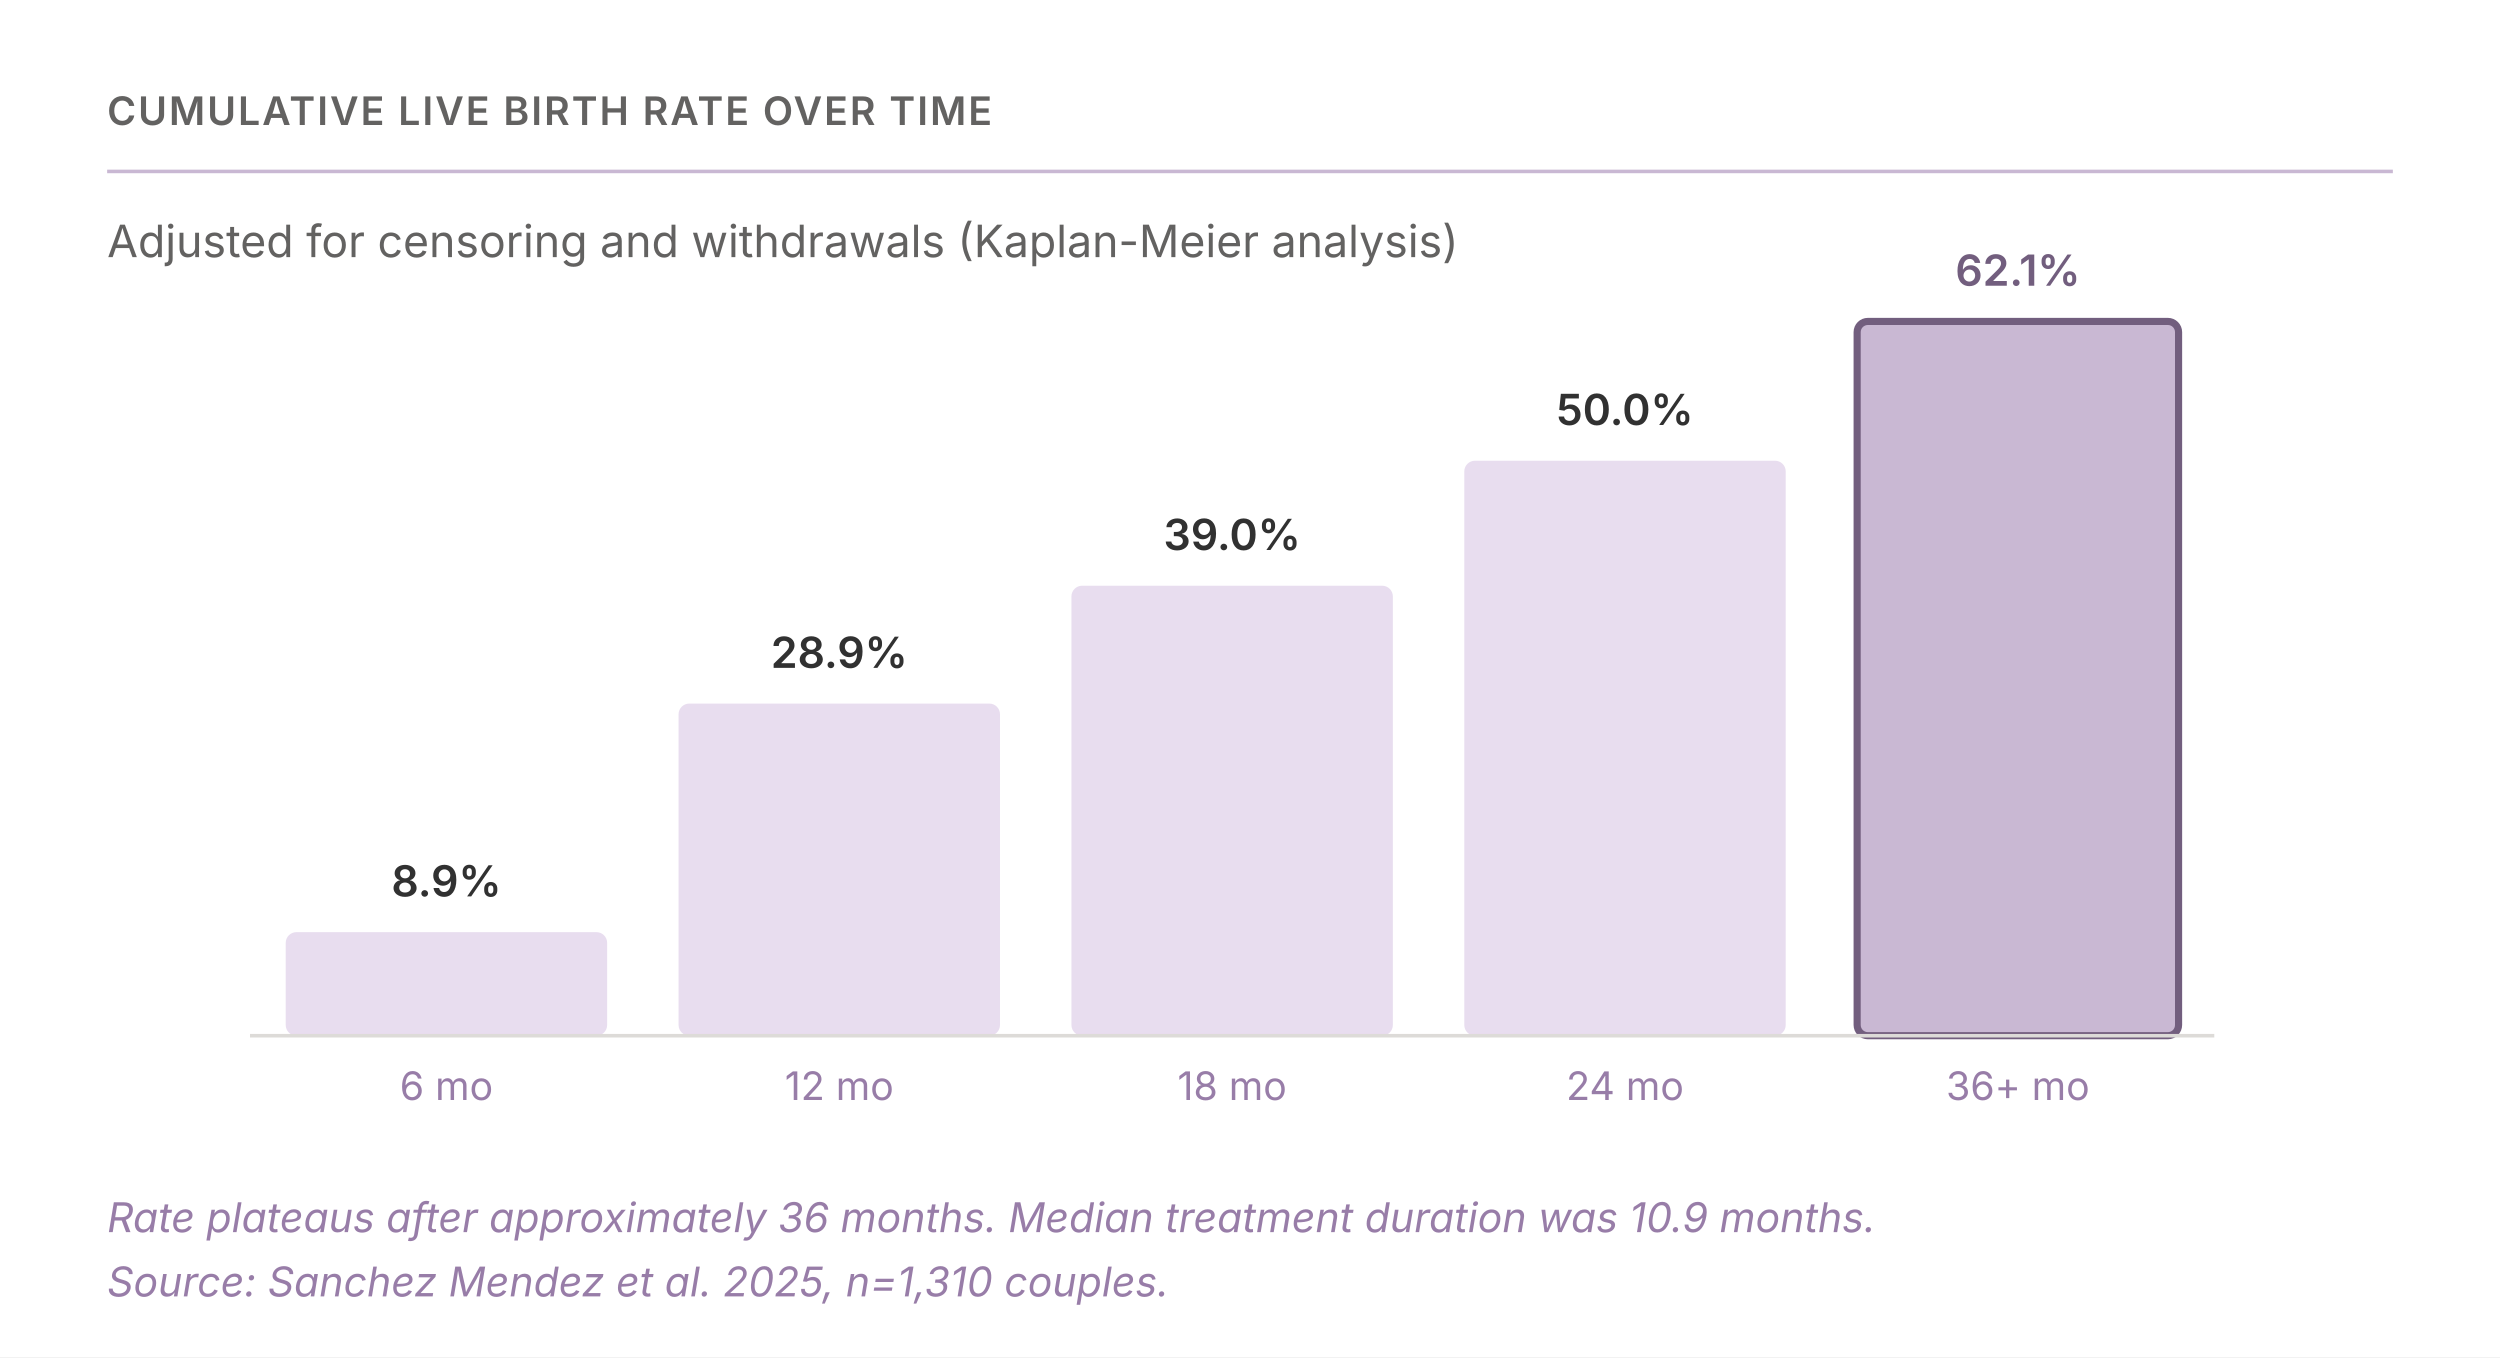
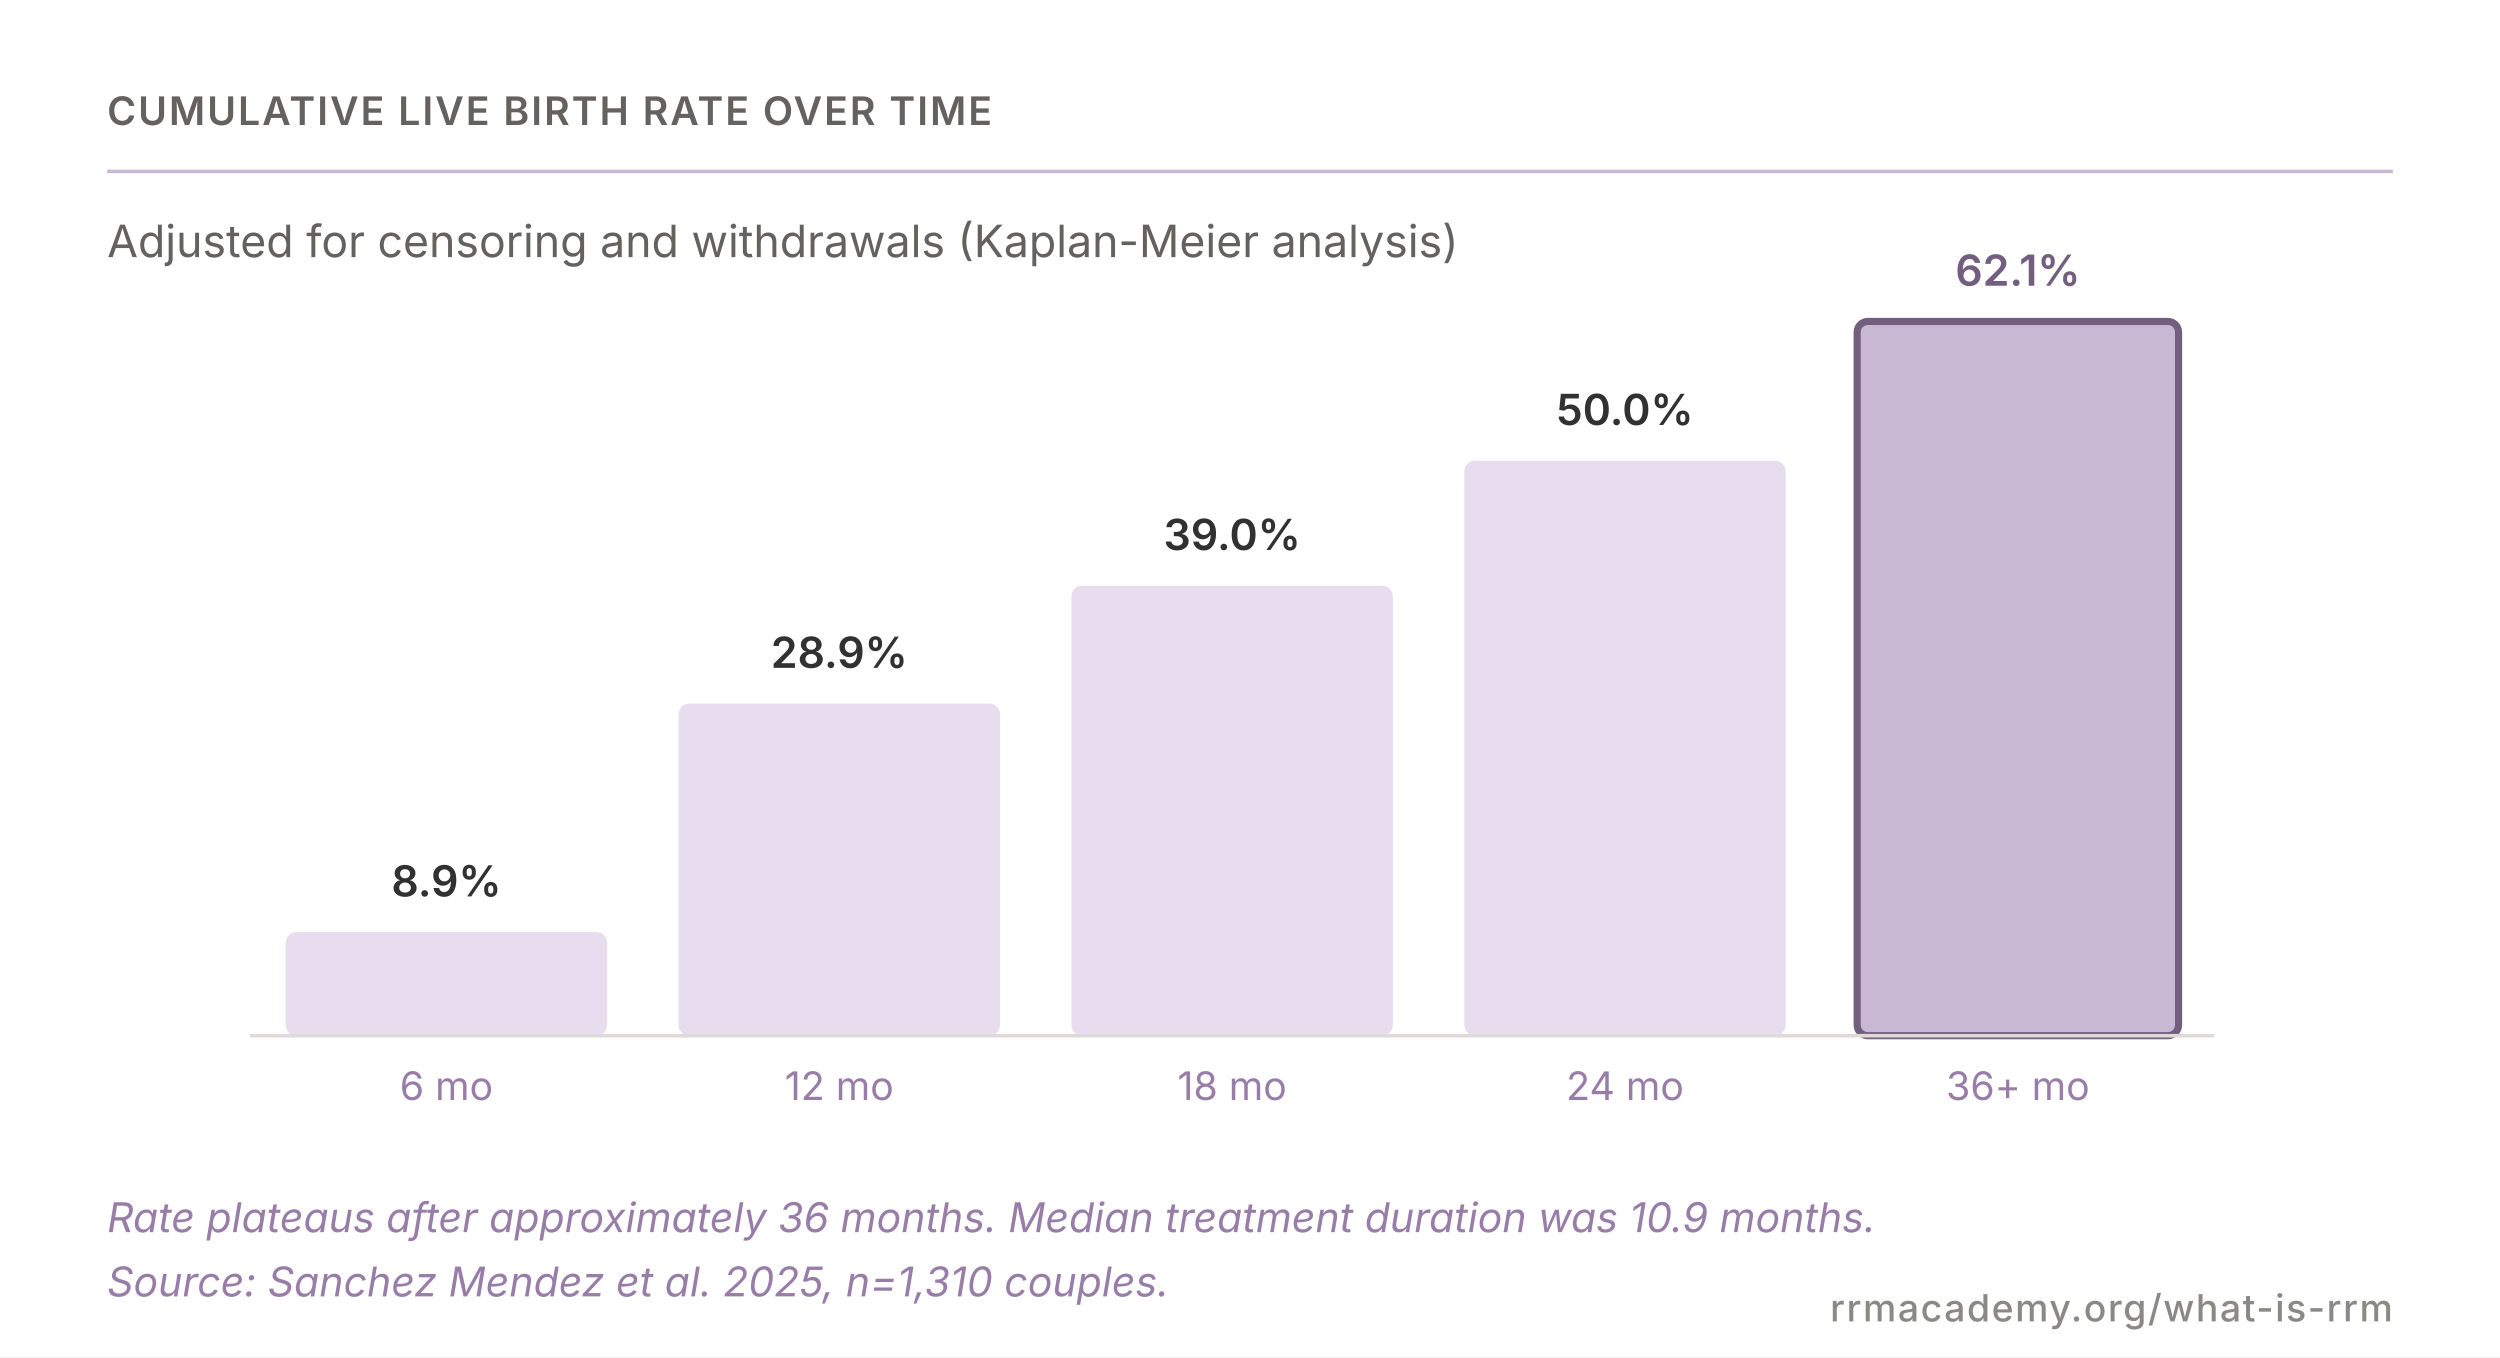
<svg xmlns="http://www.w3.org/2000/svg" viewBox="0 0 700 380" role="img" aria-label="Cumulative NaProTechnology live birth rate over time">
  <style>
    .heading { font-family: 'Inter', sans-serif; font-size: 11px; font-weight: 600; fill: #636261; letter-spacing: 0.05em; }
    .divider { stroke: #c9b8d3; stroke-width: 1; }
    .subtitle { font-family: 'Inter', sans-serif; font-size: 12.5px; font-weight: 400; fill: #636261; }
    .bar { fill: #e8ddef; }
    .bar-final { fill: #c9b8d3; stroke: #725e7e; stroke-width: 2; }
    .val { font-family: 'Inter', sans-serif; font-size: 12px; font-weight: 600; fill: #313131; text-anchor: middle; }
    .val-final { fill: #725e7e; }
    .axis-label { font-family: 'Inter', sans-serif; font-size: 11px; font-weight: 400; fill: #987da8; text-anchor: middle; }
    .caption { font-family: 'Inter', sans-serif; font-size: 11.5px; font-style: italic; fill: #987da8; }
+     .attribution { font-family: 'Inter', sans-serif; font-size: 10.5px; font-weight: 500; fill: #8a8985; letter-spacing: 0.04em; text-anchor: end; }
  </style>
  <rect width="700" height="380" fill="white" />
  <text x="30" y="35" class="heading">CUMULATIVE LIVE BIRTH RATE OVER TIME</text>
  <line x1="30" y1="48" x2="670" y2="48" class="divider" />
  <text x="30" y="72" class="subtitle">Adjusted for censoring and withdrawals (Kaplan-Meier analysis)</text>
  <rect x="80" y="261" width="90" height="29" rx="3" class="bar" />
  <text x="125" y="251" class="val">8.9%</text>
  <text x="125" y="308" class="axis-label">6 mo</text>
  <rect x="190" y="197" width="90" height="93" rx="3" class="bar" />
  <text x="235" y="187" class="val">28.9%</text>
  <text x="235" y="308" class="axis-label">12 mo</text>
  <rect x="300" y="164" width="90" height="126" rx="3" class="bar" />
  <text x="345" y="154" class="val">39.0%</text>
  <text x="345" y="308" class="axis-label">18 mo</text>
  <rect x="410" y="129" width="90" height="161" rx="3" class="bar" />
  <text x="455" y="119" class="val">50.0%</text>
  <text x="455" y="308" class="axis-label">24 mo</text>
  <rect x="520" y="90" width="90" height="200" rx="3" class="bar-final" />
  <text x="565" y="80" class="val val-final">62.1%</text>
  <text x="565" y="308" class="axis-label">36+ mo</text>
  <line x1="70" y1="290" x2="620" y2="290" stroke="#dddbd8" stroke-width="1" />
  <text x="30" y="345" class="caption">Rate plateaus after approximately 36 months. Median treatment duration was 10.9 months.</text>
  <text x="30" y="363" class="caption">Source: Sanchez Mendez et al. 2025, n=1,310 couples.</text>
+   <text x="670" y="370" class="attribution">rrmacademy.org/what-is-rrm</text>
</svg>
